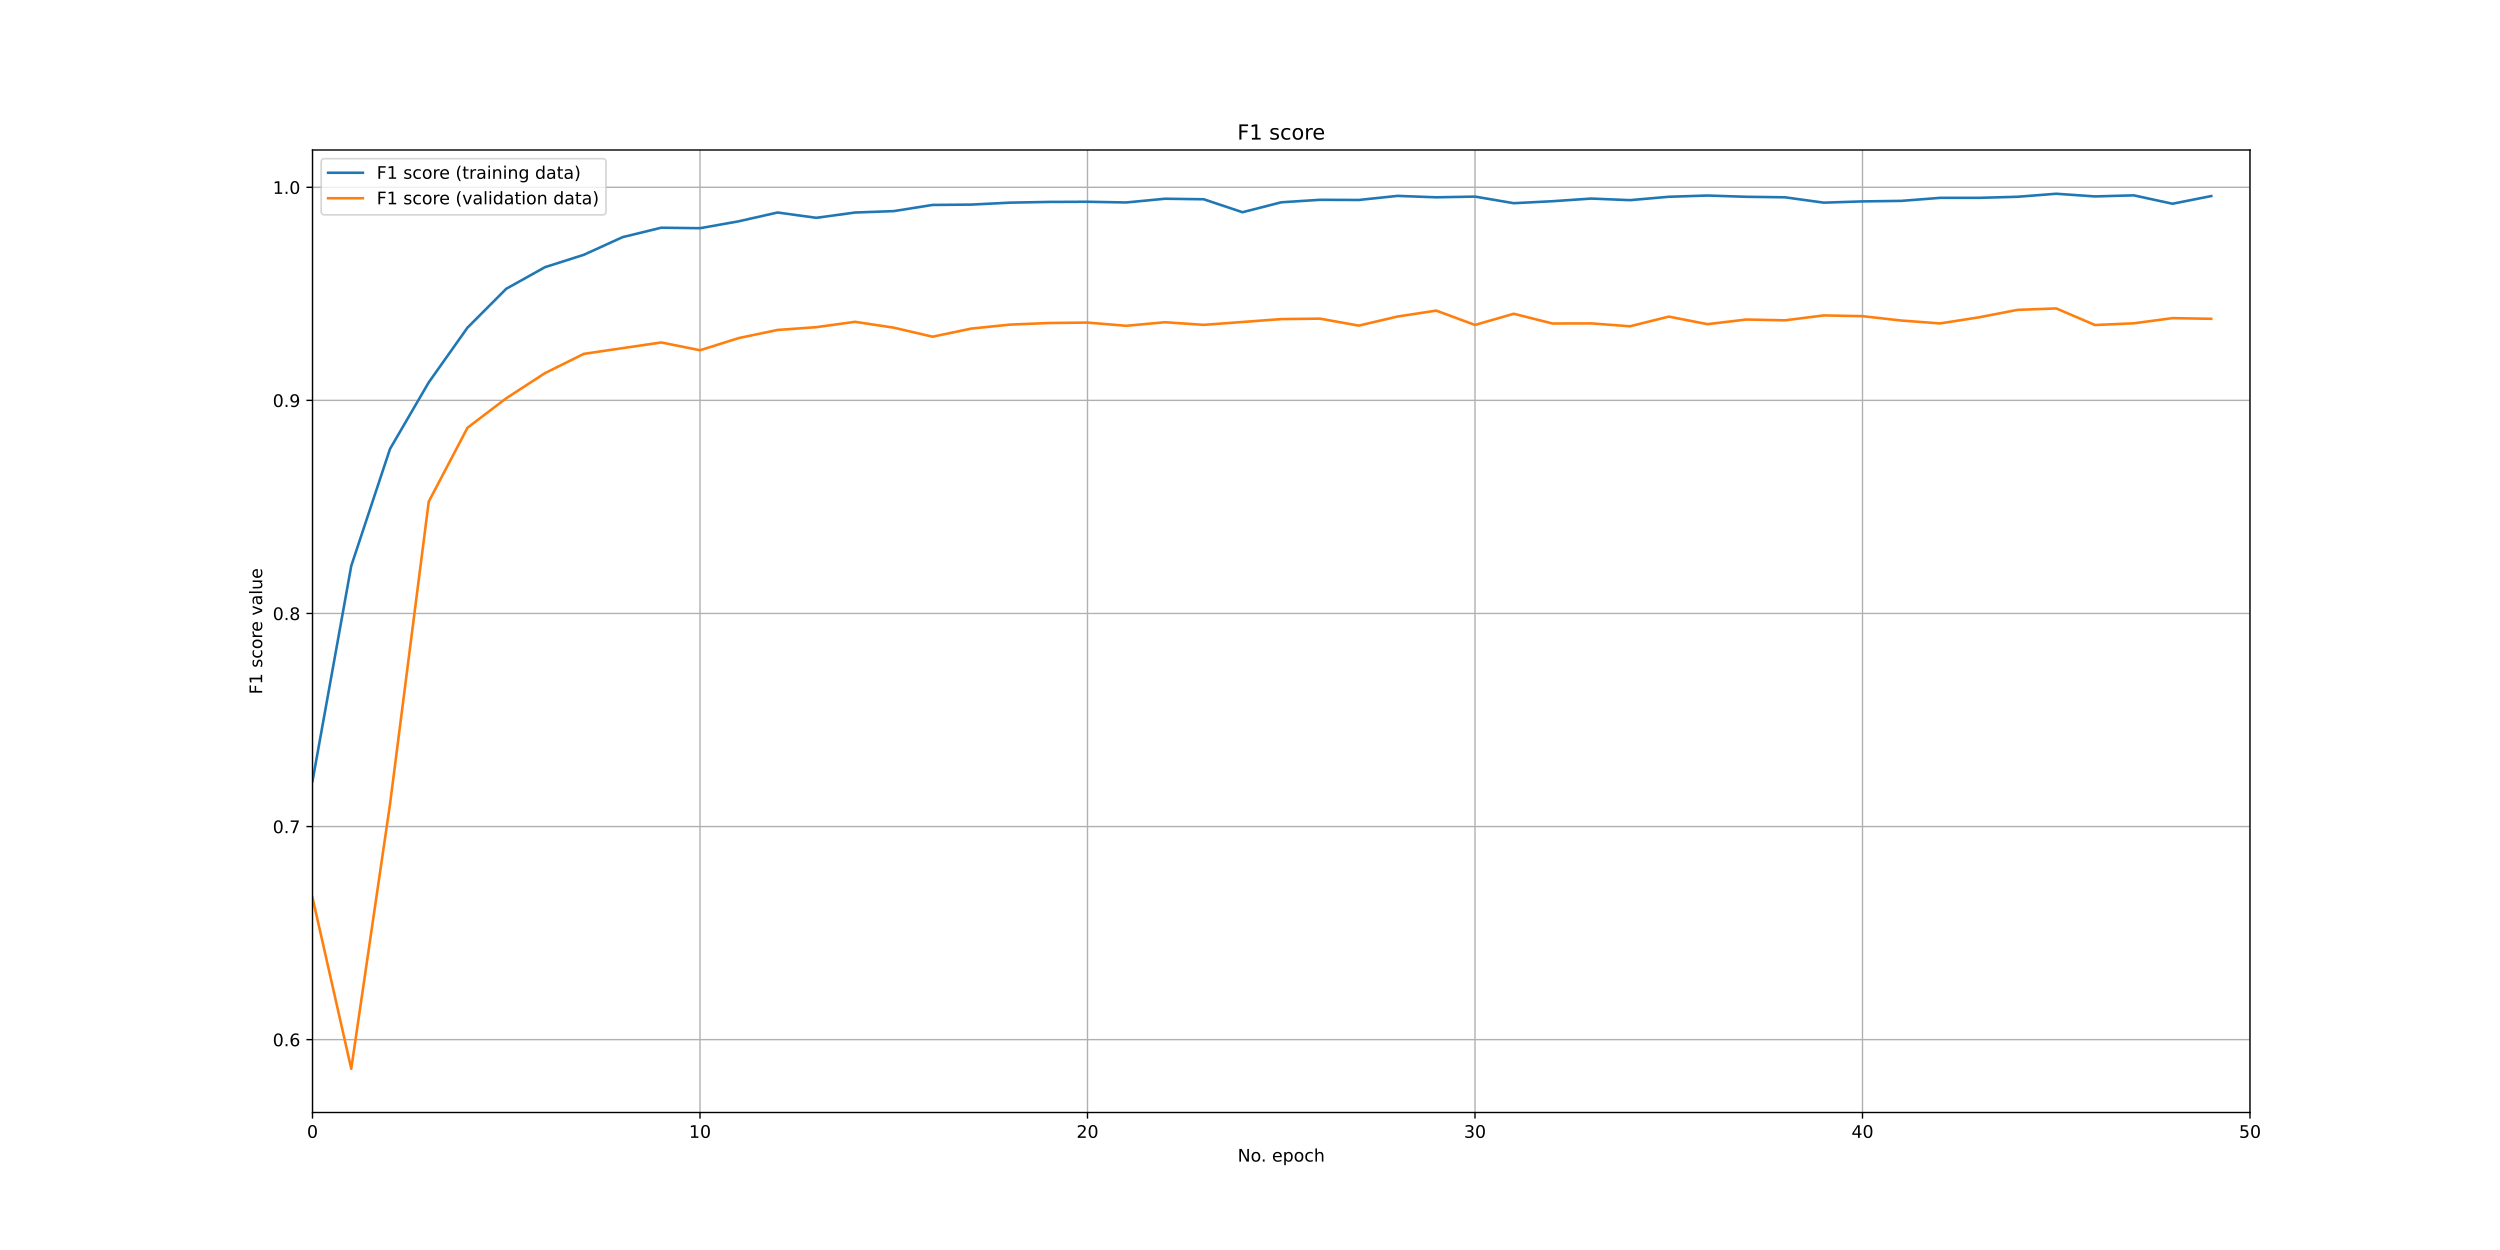
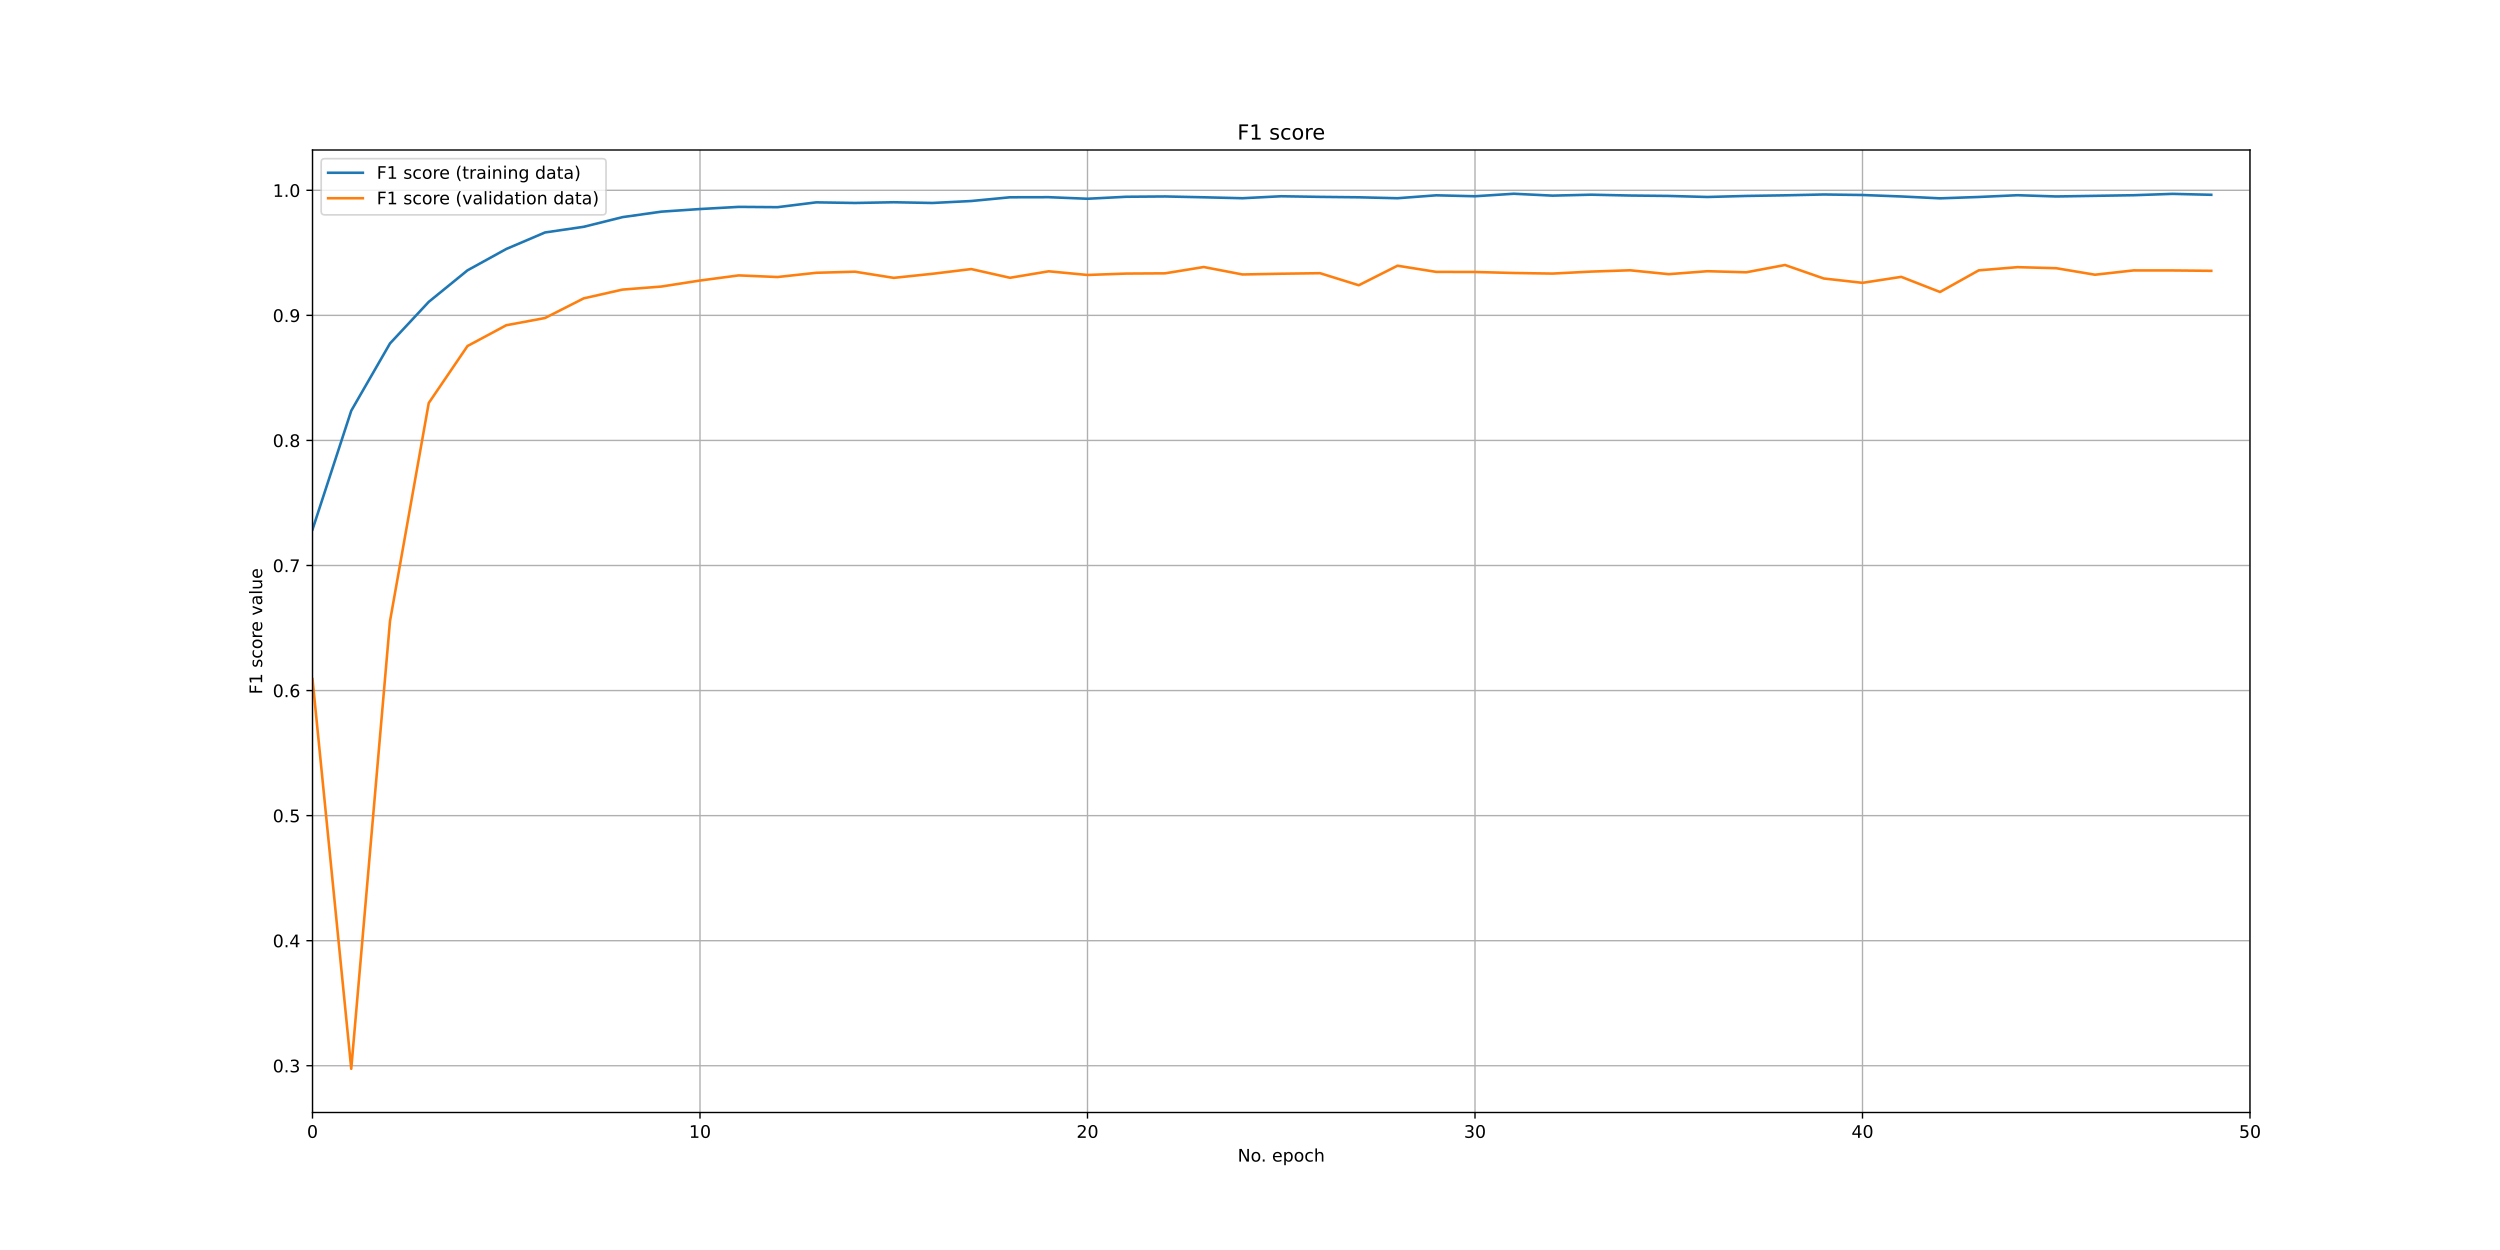
<svg xmlns="http://www.w3.org/2000/svg" xmlns:xlink="http://www.w3.org/1999/xlink" width="1440pt" height="720pt" viewBox="0 0 1440 720" version="1.1">
  <defs>
    <style type="text/css">*{stroke-linejoin: round; stroke-linecap: butt}</style>
  </defs>
  <g id="figure_1">
    <g id="patch_1">
      <path d="M 0 720  L 1440 720  L 1440 0  L 0 0  z " style="fill: #ffffff" />
    </g>
    <g id="axes_1">
      <g id="patch_2">
        <path d="M 180 640.8  L 1296 640.8  L 1296 86.4  L 180 86.4  z " style="fill: #ffffff" />
      </g>
      <g id="matplotlib.axis_1">
        <g id="xtick_1">
          <g id="line2d_1">
-             <path d="M 180 640.8  L 180 86.4  " clip-path="url(#pffb66a4fa5)" style="fill: none; stroke: #b0b0b0; stroke-width: 0.8; stroke-linecap: square" />
+             <path d="M 180 640.8  L 180 86.4  " clip-path="url(#pdc9d43c276)" style="fill: none; stroke: #b0b0b0; stroke-width: 0.8; stroke-linecap: square" />
          </g>
          <g id="line2d_2">
            <defs>
-               <path id="m833d4f7e4e" d="M 0 0  L 0 3.5  " style="stroke: #000000; stroke-width: 0.8" />
+               <path id="m862a6c7ce9" d="M 0 0  L 0 3.5  " style="stroke: #000000; stroke-width: 0.8" />
            </defs>
            <g>
-               <use xlink:href="#m833d4f7e4e" x="180" y="640.8" style="stroke: #000000; stroke-width: 0.8" />
+               <use xlink:href="#m862a6c7ce9" x="180" y="640.8" style="stroke: #000000; stroke-width: 0.8" />
            </g>
          </g>
          <g id="text_1">
            <g transform="translate(176.8187 655.3984)scale(0.1 -0.1)">
              <defs>
                <path id="DejaVuSans-30" d="M 2034 4250  Q 1547 4250 1301 3770  Q 1056 3291 1056 2328  Q 1056 1369 1301 889  Q 1547 409 2034 409  Q 2525 409 2770 889  Q 3016 1369 3016 2328  Q 3016 3291 2770 3770  Q 2525 4250 2034 4250  z M 2034 4750  Q 2819 4750 3233 4129  Q 3647 3509 3647 2328  Q 3647 1150 3233 529  Q 2819 -91 2034 -91  Q 1250 -91 836 529  Q 422 1150 422 2328  Q 422 3509 836 4129  Q 1250 4750 2034 4750  z " transform="scale(0.015625)" />
              </defs>
              <use xlink:href="#DejaVuSans-30" />
            </g>
          </g>
        </g>
        <g id="xtick_2">
          <g id="line2d_3">
-             <path d="M 403.2 640.8  L 403.2 86.4  " clip-path="url(#pffb66a4fa5)" style="fill: none; stroke: #b0b0b0; stroke-width: 0.8; stroke-linecap: square" />
+             <path d="M 403.2 640.8  L 403.2 86.4  " clip-path="url(#pdc9d43c276)" style="fill: none; stroke: #b0b0b0; stroke-width: 0.8; stroke-linecap: square" />
          </g>
          <g id="line2d_4">
            <g>
-               <use xlink:href="#m833d4f7e4e" x="403.2" y="640.8" style="stroke: #000000; stroke-width: 0.8" />
+               <use xlink:href="#m862a6c7ce9" x="403.2" y="640.8" style="stroke: #000000; stroke-width: 0.8" />
            </g>
          </g>
          <g id="text_2">
            <g transform="translate(396.8375 655.3984)scale(0.1 -0.1)">
              <defs>
                <path id="DejaVuSans-31" d="M 794 531  L 1825 531  L 1825 4091  L 703 3866  L 703 4441  L 1819 4666  L 2450 4666  L 2450 531  L 3481 531  L 3481 0  L 794 0  L 794 531  z " transform="scale(0.015625)" />
              </defs>
              <use xlink:href="#DejaVuSans-31" />
              <use xlink:href="#DejaVuSans-30" x="63.623" />
            </g>
          </g>
        </g>
        <g id="xtick_3">
          <g id="line2d_5">
-             <path d="M 626.4 640.8  L 626.4 86.4  " clip-path="url(#pffb66a4fa5)" style="fill: none; stroke: #b0b0b0; stroke-width: 0.8; stroke-linecap: square" />
+             <path d="M 626.4 640.8  L 626.4 86.4  " clip-path="url(#pdc9d43c276)" style="fill: none; stroke: #b0b0b0; stroke-width: 0.8; stroke-linecap: square" />
          </g>
          <g id="line2d_6">
            <g>
-               <use xlink:href="#m833d4f7e4e" x="626.4" y="640.8" style="stroke: #000000; stroke-width: 0.8" />
+               <use xlink:href="#m862a6c7ce9" x="626.4" y="640.8" style="stroke: #000000; stroke-width: 0.8" />
            </g>
          </g>
          <g id="text_3">
            <g transform="translate(620.0375 655.3984)scale(0.1 -0.1)">
              <defs>
                <path id="DejaVuSans-32" d="M 1228 531  L 3431 531  L 3431 0  L 469 0  L 469 531  Q 828 903 1448 1529  Q 2069 2156 2228 2338  Q 2531 2678 2651 2914  Q 2772 3150 2772 3378  Q 2772 3750 2511 3984  Q 2250 4219 1831 4219  Q 1534 4219 1204 4116  Q 875 4013 500 3803  L 500 4441  Q 881 4594 1212 4672  Q 1544 4750 1819 4750  Q 2544 4750 2975 4387  Q 3406 4025 3406 3419  Q 3406 3131 3298 2873  Q 3191 2616 2906 2266  Q 2828 2175 2409 1742  Q 1991 1309 1228 531  z " transform="scale(0.015625)" />
              </defs>
              <use xlink:href="#DejaVuSans-32" />
              <use xlink:href="#DejaVuSans-30" x="63.623" />
            </g>
          </g>
        </g>
        <g id="xtick_4">
          <g id="line2d_7">
-             <path d="M 849.6 640.8  L 849.6 86.4  " clip-path="url(#pffb66a4fa5)" style="fill: none; stroke: #b0b0b0; stroke-width: 0.8; stroke-linecap: square" />
+             <path d="M 849.6 640.8  L 849.6 86.4  " clip-path="url(#pdc9d43c276)" style="fill: none; stroke: #b0b0b0; stroke-width: 0.8; stroke-linecap: square" />
          </g>
          <g id="line2d_8">
            <g>
-               <use xlink:href="#m833d4f7e4e" x="849.6" y="640.8" style="stroke: #000000; stroke-width: 0.8" />
+               <use xlink:href="#m862a6c7ce9" x="849.6" y="640.8" style="stroke: #000000; stroke-width: 0.8" />
            </g>
          </g>
          <g id="text_4">
            <g transform="translate(843.2375 655.3984)scale(0.1 -0.1)">
              <defs>
                <path id="DejaVuSans-33" d="M 2597 2516  Q 3050 2419 3304 2112  Q 3559 1806 3559 1356  Q 3559 666 3084 287  Q 2609 -91 1734 -91  Q 1441 -91 1130 -33  Q 819 25 488 141  L 488 750  Q 750 597 1062 519  Q 1375 441 1716 441  Q 2309 441 2620 675  Q 2931 909 2931 1356  Q 2931 1769 2642 2001  Q 2353 2234 1838 2234  L 1294 2234  L 1294 2753  L 1863 2753  Q 2328 2753 2575 2939  Q 2822 3125 2822 3475  Q 2822 3834 2567 4026  Q 2313 4219 1838 4219  Q 1578 4219 1281 4162  Q 984 4106 628 3988  L 628 4550  Q 988 4650 1302 4700  Q 1616 4750 1894 4750  Q 2613 4750 3031 4423  Q 3450 4097 3450 3541  Q 3450 3153 3228 2886  Q 3006 2619 2597 2516  z " transform="scale(0.015625)" />
              </defs>
              <use xlink:href="#DejaVuSans-33" />
              <use xlink:href="#DejaVuSans-30" x="63.623" />
            </g>
          </g>
        </g>
        <g id="xtick_5">
          <g id="line2d_9">
-             <path d="M 1072.8 640.8  L 1072.8 86.4  " clip-path="url(#pffb66a4fa5)" style="fill: none; stroke: #b0b0b0; stroke-width: 0.8; stroke-linecap: square" />
+             <path d="M 1072.8 640.8  L 1072.8 86.4  " clip-path="url(#pdc9d43c276)" style="fill: none; stroke: #b0b0b0; stroke-width: 0.8; stroke-linecap: square" />
          </g>
          <g id="line2d_10">
            <g>
-               <use xlink:href="#m833d4f7e4e" x="1072.8" y="640.8" style="stroke: #000000; stroke-width: 0.8" />
+               <use xlink:href="#m862a6c7ce9" x="1072.8" y="640.8" style="stroke: #000000; stroke-width: 0.8" />
            </g>
          </g>
          <g id="text_5">
            <g transform="translate(1066.438 655.3984)scale(0.1 -0.1)">
              <defs>
                <path id="DejaVuSans-34" d="M 2419 4116  L 825 1625  L 2419 1625  L 2419 4116  z M 2253 4666  L 3047 4666  L 3047 1625  L 3713 1625  L 3713 1100  L 3047 1100  L 3047 0  L 2419 0  L 2419 1100  L 313 1100  L 313 1709  L 2253 4666  z " transform="scale(0.015625)" />
              </defs>
              <use xlink:href="#DejaVuSans-34" />
              <use xlink:href="#DejaVuSans-30" x="63.623" />
            </g>
          </g>
        </g>
        <g id="xtick_6">
          <g id="line2d_11">
-             <path d="M 1296 640.8  L 1296 86.4  " clip-path="url(#pffb66a4fa5)" style="fill: none; stroke: #b0b0b0; stroke-width: 0.8; stroke-linecap: square" />
+             <path d="M 1296 640.8  L 1296 86.4  " clip-path="url(#pdc9d43c276)" style="fill: none; stroke: #b0b0b0; stroke-width: 0.8; stroke-linecap: square" />
          </g>
          <g id="line2d_12">
            <g>
-               <use xlink:href="#m833d4f7e4e" x="1296" y="640.8" style="stroke: #000000; stroke-width: 0.8" />
+               <use xlink:href="#m862a6c7ce9" x="1296" y="640.8" style="stroke: #000000; stroke-width: 0.8" />
            </g>
          </g>
          <g id="text_6">
            <g transform="translate(1289.638 655.3984)scale(0.1 -0.1)">
              <defs>
                <path id="DejaVuSans-35" d="M 691 4666  L 3169 4666  L 3169 4134  L 1269 4134  L 1269 2991  Q 1406 3038 1543 3061  Q 1681 3084 1819 3084  Q 2600 3084 3056 2656  Q 3513 2228 3513 1497  Q 3513 744 3044 326  Q 2575 -91 1722 -91  Q 1428 -91 1123 -41  Q 819 9 494 109  L 494 744  Q 775 591 1075 516  Q 1375 441 1709 441  Q 2250 441 2565 725  Q 2881 1009 2881 1497  Q 2881 1984 2565 2268  Q 2250 2553 1709 2553  Q 1456 2553 1204 2497  Q 953 2441 691 2322  L 691 4666  z " transform="scale(0.015625)" />
              </defs>
              <use xlink:href="#DejaVuSans-35" />
              <use xlink:href="#DejaVuSans-30" x="63.623" />
            </g>
          </g>
        </g>
        <g id="text_7">
          <g transform="translate(712.8813 669.0766)scale(0.1 -0.1)">
            <defs>
              <path id="DejaVuSans-4e" d="M 628 4666  L 1478 4666  L 3547 763  L 3547 4666  L 4159 4666  L 4159 0  L 3309 0  L 1241 3903  L 1241 0  L 628 0  L 628 4666  z " transform="scale(0.015625)" />
              <path id="DejaVuSans-6f" d="M 1959 3097  Q 1497 3097 1228 2736  Q 959 2375 959 1747  Q 959 1119 1226 758  Q 1494 397 1959 397  Q 2419 397 2687 759  Q 2956 1122 2956 1747  Q 2956 2369 2687 2733  Q 2419 3097 1959 3097  z M 1959 3584  Q 2709 3584 3137 3096  Q 3566 2609 3566 1747  Q 3566 888 3137 398  Q 2709 -91 1959 -91  Q 1206 -91 779 398  Q 353 888 353 1747  Q 353 2609 779 3096  Q 1206 3584 1959 3584  z " transform="scale(0.015625)" />
              <path id="DejaVuSans-2e" d="M 684 794  L 1344 794  L 1344 0  L 684 0  L 684 794  z " transform="scale(0.015625)" />
              <path id="DejaVuSans-20" transform="scale(0.015625)" />
              <path id="DejaVuSans-65" d="M 3597 1894  L 3597 1613  L 953 1613  Q 991 1019 1311 708  Q 1631 397 2203 397  Q 2534 397 2845 478  Q 3156 559 3463 722  L 3463 178  Q 3153 47 2828 -22  Q 2503 -91 2169 -91  Q 1331 -91 842 396  Q 353 884 353 1716  Q 353 2575 817 3079  Q 1281 3584 2069 3584  Q 2775 3584 3186 3129  Q 3597 2675 3597 1894  z M 3022 2063  Q 3016 2534 2758 2815  Q 2500 3097 2075 3097  Q 1594 3097 1305 2825  Q 1016 2553 972 2059  L 3022 2063  z " transform="scale(0.015625)" />
              <path id="DejaVuSans-70" d="M 1159 525  L 1159 -1331  L 581 -1331  L 581 3500  L 1159 3500  L 1159 2969  Q 1341 3281 1617 3432  Q 1894 3584 2278 3584  Q 2916 3584 3314 3078  Q 3713 2572 3713 1747  Q 3713 922 3314 415  Q 2916 -91 2278 -91  Q 1894 -91 1617 61  Q 1341 213 1159 525  z M 3116 1747  Q 3116 2381 2855 2742  Q 2594 3103 2138 3103  Q 1681 3103 1420 2742  Q 1159 2381 1159 1747  Q 1159 1113 1420 752  Q 1681 391 2138 391  Q 2594 391 2855 752  Q 3116 1113 3116 1747  z " transform="scale(0.015625)" />
              <path id="DejaVuSans-63" d="M 3122 3366  L 3122 2828  Q 2878 2963 2633 3030  Q 2388 3097 2138 3097  Q 1578 3097 1268 2742  Q 959 2388 959 1747  Q 959 1106 1268 751  Q 1578 397 2138 397  Q 2388 397 2633 464  Q 2878 531 3122 666  L 3122 134  Q 2881 22 2623 -34  Q 2366 -91 2075 -91  Q 1284 -91 818 406  Q 353 903 353 1747  Q 353 2603 823 3093  Q 1294 3584 2113 3584  Q 2378 3584 2631 3529  Q 2884 3475 3122 3366  z " transform="scale(0.015625)" />
              <path id="DejaVuSans-68" d="M 3513 2113  L 3513 0  L 2938 0  L 2938 2094  Q 2938 2591 2744 2837  Q 2550 3084 2163 3084  Q 1697 3084 1428 2787  Q 1159 2491 1159 1978  L 1159 0  L 581 0  L 581 4863  L 1159 4863  L 1159 2956  Q 1366 3272 1645 3428  Q 1925 3584 2291 3584  Q 2894 3584 3203 3211  Q 3513 2838 3513 2113  z " transform="scale(0.015625)" />
            </defs>
            <use xlink:href="#DejaVuSans-4e" />
            <use xlink:href="#DejaVuSans-6f" x="74.805" />
            <use xlink:href="#DejaVuSans-2e" x="134.236" />
            <use xlink:href="#DejaVuSans-20" x="166.023" />
            <use xlink:href="#DejaVuSans-65" x="197.811" />
            <use xlink:href="#DejaVuSans-70" x="259.334" />
            <use xlink:href="#DejaVuSans-6f" x="322.811" />
            <use xlink:href="#DejaVuSans-63" x="383.992" />
            <use xlink:href="#DejaVuSans-68" x="438.973" />
          </g>
        </g>
      </g>
      <g id="matplotlib.axis_2">
        <g id="ytick_1">
          <g id="line2d_13">
-             <path d="M 180 598.827  L 1296 598.827  " clip-path="url(#pffb66a4fa5)" style="fill: none; stroke: #b0b0b0; stroke-width: 0.8; stroke-linecap: square" />
+             <path d="M 180 613.862  L 1296 613.862  " clip-path="url(#pdc9d43c276)" style="fill: none; stroke: #b0b0b0; stroke-width: 0.8; stroke-linecap: square" />
          </g>
          <g id="line2d_14">
            <defs>
-               <path id="mfeaeeb8e93" d="M 0 0  L -3.5 0  " style="stroke: #000000; stroke-width: 0.8" />
+               <path id="m8eb8cd0ff4" d="M 0 0  L -3.5 0  " style="stroke: #000000; stroke-width: 0.8" />
            </defs>
            <g>
-               <use xlink:href="#mfeaeeb8e93" x="180" y="598.827" style="stroke: #000000; stroke-width: 0.8" />
+               <use xlink:href="#m8eb8cd0ff4" x="180" y="613.862" style="stroke: #000000; stroke-width: 0.8" />
            </g>
          </g>
          <g id="text_8">
-             <g transform="translate(157.0969 602.6266)scale(0.1 -0.1)">
-               <defs>
-                 <path id="DejaVuSans-36" d="M 2113 2584  Q 1688 2584 1439 2293  Q 1191 2003 1191 1497  Q 1191 994 1439 701  Q 1688 409 2113 409  Q 2538 409 2786 701  Q 3034 994 3034 1497  Q 3034 2003 2786 2293  Q 2538 2584 2113 2584  z M 3366 4563  L 3366 3988  Q 3128 4100 2886 4159  Q 2644 4219 2406 4219  Q 1781 4219 1451 3797  Q 1122 3375 1075 2522  Q 1259 2794 1537 2939  Q 1816 3084 2150 3084  Q 2853 3084 3261 2657  Q 3669 2231 3669 1497  Q 3669 778 3244 343  Q 2819 -91 2113 -91  Q 1303 -91 875 529  Q 447 1150 447 2328  Q 447 3434 972 4092  Q 1497 4750 2381 4750  Q 2619 4750 2861 4703  Q 3103 4656 3366 4563  z " transform="scale(0.015625)" />
-               </defs>
-               <use xlink:href="#DejaVuSans-30" />
-               <use xlink:href="#DejaVuSans-2e" x="63.623" />
-               <use xlink:href="#DejaVuSans-36" x="95.41" />
+             <g transform="translate(157.0969 617.6617)scale(0.1 -0.1)">
+               <use xlink:href="#DejaVuSans-30" />
+               <use xlink:href="#DejaVuSans-2e" x="63.623" />
+               <use xlink:href="#DejaVuSans-33" x="95.41" />
            </g>
          </g>
        </g>
        <g id="ytick_2">
          <g id="line2d_15">
-             <path d="M 180 476.092  L 1296 476.092  " clip-path="url(#pffb66a4fa5)" style="fill: none; stroke: #b0b0b0; stroke-width: 0.8; stroke-linecap: square" />
+             <path d="M 180 541.827  L 1296 541.827  " clip-path="url(#pdc9d43c276)" style="fill: none; stroke: #b0b0b0; stroke-width: 0.8; stroke-linecap: square" />
          </g>
          <g id="line2d_16">
            <g>
-               <use xlink:href="#mfeaeeb8e93" x="180" y="476.092" style="stroke: #000000; stroke-width: 0.8" />
+               <use xlink:href="#m8eb8cd0ff4" x="180" y="541.827" style="stroke: #000000; stroke-width: 0.8" />
            </g>
          </g>
          <g id="text_9">
-             <g transform="translate(157.0969 479.8913)scale(0.1 -0.1)">
-               <defs>
-                 <path id="DejaVuSans-37" d="M 525 4666  L 3525 4666  L 3525 4397  L 1831 0  L 1172 0  L 2766 4134  L 525 4134  L 525 4666  z " transform="scale(0.015625)" />
-               </defs>
-               <use xlink:href="#DejaVuSans-30" />
-               <use xlink:href="#DejaVuSans-2e" x="63.623" />
-               <use xlink:href="#DejaVuSans-37" x="95.41" />
+             <g transform="translate(157.0969 545.6263)scale(0.1 -0.1)">
+               <use xlink:href="#DejaVuSans-30" />
+               <use xlink:href="#DejaVuSans-2e" x="63.623" />
+               <use xlink:href="#DejaVuSans-34" x="95.41" />
            </g>
          </g>
        </g>
        <g id="ytick_3">
          <g id="line2d_17">
-             <path d="M 180 353.357  L 1296 353.357  " clip-path="url(#pffb66a4fa5)" style="fill: none; stroke: #b0b0b0; stroke-width: 0.8; stroke-linecap: square" />
+             <path d="M 180 469.792  L 1296 469.792  " clip-path="url(#pdc9d43c276)" style="fill: none; stroke: #b0b0b0; stroke-width: 0.8; stroke-linecap: square" />
          </g>
          <g id="line2d_18">
            <g>
-               <use xlink:href="#mfeaeeb8e93" x="180" y="353.357" style="stroke: #000000; stroke-width: 0.8" />
+               <use xlink:href="#m8eb8cd0ff4" x="180" y="469.792" style="stroke: #000000; stroke-width: 0.8" />
            </g>
          </g>
          <g id="text_10">
-             <g transform="translate(157.0969 357.1561)scale(0.1 -0.1)">
-               <defs>
-                 <path id="DejaVuSans-38" d="M 2034 2216  Q 1584 2216 1326 1975  Q 1069 1734 1069 1313  Q 1069 891 1326 650  Q 1584 409 2034 409  Q 2484 409 2743 651  Q 3003 894 3003 1313  Q 3003 1734 2745 1975  Q 2488 2216 2034 2216  z M 1403 2484  Q 997 2584 770 2862  Q 544 3141 544 3541  Q 544 4100 942 4425  Q 1341 4750 2034 4750  Q 2731 4750 3128 4425  Q 3525 4100 3525 3541  Q 3525 3141 3298 2862  Q 3072 2584 2669 2484  Q 3125 2378 3379 2068  Q 3634 1759 3634 1313  Q 3634 634 3220 271  Q 2806 -91 2034 -91  Q 1263 -91 848 271  Q 434 634 434 1313  Q 434 1759 690 2068  Q 947 2378 1403 2484  z M 1172 3481  Q 1172 3119 1398 2916  Q 1625 2713 2034 2713  Q 2441 2713 2670 2916  Q 2900 3119 2900 3481  Q 2900 3844 2670 4047  Q 2441 4250 2034 4250  Q 1625 4250 1398 4047  Q 1172 3844 1172 3481  z " transform="scale(0.015625)" />
-               </defs>
-               <use xlink:href="#DejaVuSans-30" />
-               <use xlink:href="#DejaVuSans-2e" x="63.623" />
-               <use xlink:href="#DejaVuSans-38" x="95.41" />
+             <g transform="translate(157.0969 473.5909)scale(0.1 -0.1)">
+               <use xlink:href="#DejaVuSans-30" />
+               <use xlink:href="#DejaVuSans-2e" x="63.623" />
+               <use xlink:href="#DejaVuSans-35" x="95.41" />
            </g>
          </g>
        </g>
        <g id="ytick_4">
          <g id="line2d_19">
-             <path d="M 180 230.622  L 1296 230.622  " clip-path="url(#pffb66a4fa5)" style="fill: none; stroke: #b0b0b0; stroke-width: 0.8; stroke-linecap: square" />
+             <path d="M 180 397.756  L 1296 397.756  " clip-path="url(#pdc9d43c276)" style="fill: none; stroke: #b0b0b0; stroke-width: 0.8; stroke-linecap: square" />
          </g>
          <g id="line2d_20">
            <g>
-               <use xlink:href="#mfeaeeb8e93" x="180" y="230.622" style="stroke: #000000; stroke-width: 0.8" />
+               <use xlink:href="#m8eb8cd0ff4" x="180" y="397.756" style="stroke: #000000; stroke-width: 0.8" />
            </g>
          </g>
          <g id="text_11">
-             <g transform="translate(157.0969 234.4208)scale(0.1 -0.1)">
-               <defs>
-                 <path id="DejaVuSans-39" d="M 703 97  L 703 672  Q 941 559 1184 500  Q 1428 441 1663 441  Q 2288 441 2617 861  Q 2947 1281 2994 2138  Q 2813 1869 2534 1725  Q 2256 1581 1919 1581  Q 1219 1581 811 2004  Q 403 2428 403 3163  Q 403 3881 828 4315  Q 1253 4750 1959 4750  Q 2769 4750 3195 4129  Q 3622 3509 3622 2328  Q 3622 1225 3098 567  Q 2575 -91 1691 -91  Q 1453 -91 1209 -44  Q 966 3 703 97  z M 1959 2075  Q 2384 2075 2632 2365  Q 2881 2656 2881 3163  Q 2881 3666 2632 3958  Q 2384 4250 1959 4250  Q 1534 4250 1286 3958  Q 1038 3666 1038 3163  Q 1038 2656 1286 2365  Q 1534 2075 1959 2075  z " transform="scale(0.015625)" />
-               </defs>
-               <use xlink:href="#DejaVuSans-30" />
-               <use xlink:href="#DejaVuSans-2e" x="63.623" />
-               <use xlink:href="#DejaVuSans-39" x="95.41" />
+             <g transform="translate(157.0969 401.5556)scale(0.1 -0.1)">
+               <defs>
+                 <path id="DejaVuSans-36" d="M 2113 2584  Q 1688 2584 1439 2293  Q 1191 2003 1191 1497  Q 1191 994 1439 701  Q 1688 409 2113 409  Q 2538 409 2786 701  Q 3034 994 3034 1497  Q 3034 2003 2786 2293  Q 2538 2584 2113 2584  z M 3366 4563  L 3366 3988  Q 3128 4100 2886 4159  Q 2644 4219 2406 4219  Q 1781 4219 1451 3797  Q 1122 3375 1075 2522  Q 1259 2794 1537 2939  Q 1816 3084 2150 3084  Q 2853 3084 3261 2657  Q 3669 2231 3669 1497  Q 3669 778 3244 343  Q 2819 -91 2113 -91  Q 1303 -91 875 529  Q 447 1150 447 2328  Q 447 3434 972 4092  Q 1497 4750 2381 4750  Q 2619 4750 2861 4703  Q 3103 4656 3366 4563  z " transform="scale(0.015625)" />
+               </defs>
+               <use xlink:href="#DejaVuSans-30" />
+               <use xlink:href="#DejaVuSans-2e" x="63.623" />
+               <use xlink:href="#DejaVuSans-36" x="95.41" />
            </g>
          </g>
        </g>
        <g id="ytick_5">
          <g id="line2d_21">
-             <path d="M 180 107.886  L 1296 107.886  " clip-path="url(#pffb66a4fa5)" style="fill: none; stroke: #b0b0b0; stroke-width: 0.8; stroke-linecap: square" />
+             <path d="M 180 325.721  L 1296 325.721  " clip-path="url(#pdc9d43c276)" style="fill: none; stroke: #b0b0b0; stroke-width: 0.8; stroke-linecap: square" />
          </g>
          <g id="line2d_22">
            <g>
-               <use xlink:href="#mfeaeeb8e93" x="180" y="107.886" style="stroke: #000000; stroke-width: 0.8" />
+               <use xlink:href="#m8eb8cd0ff4" x="180" y="325.721" style="stroke: #000000; stroke-width: 0.8" />
            </g>
          </g>
          <g id="text_12">
-             <g transform="translate(157.0969 111.6856)scale(0.1 -0.1)">
+             <g transform="translate(157.0969 329.5202)scale(0.1 -0.1)">
+               <defs>
+                 <path id="DejaVuSans-37" d="M 525 4666  L 3525 4666  L 3525 4397  L 1831 0  L 1172 0  L 2766 4134  L 525 4134  L 525 4666  z " transform="scale(0.015625)" />
+               </defs>
+               <use xlink:href="#DejaVuSans-30" />
+               <use xlink:href="#DejaVuSans-2e" x="63.623" />
+               <use xlink:href="#DejaVuSans-37" x="95.41" />
+             </g>
+           </g>
+         </g>
+         <g id="ytick_6">
+           <g id="line2d_23">
+             <path d="M 180 253.686  L 1296 253.686  " clip-path="url(#pdc9d43c276)" style="fill: none; stroke: #b0b0b0; stroke-width: 0.8; stroke-linecap: square" />
+           </g>
+           <g id="line2d_24">
+             <g>
+               <use xlink:href="#m8eb8cd0ff4" x="180" y="253.686" style="stroke: #000000; stroke-width: 0.8" />
+             </g>
+           </g>
+           <g id="text_13">
+             <g transform="translate(157.0969 257.4849)scale(0.1 -0.1)">
+               <defs>
+                 <path id="DejaVuSans-38" d="M 2034 2216  Q 1584 2216 1326 1975  Q 1069 1734 1069 1313  Q 1069 891 1326 650  Q 1584 409 2034 409  Q 2484 409 2743 651  Q 3003 894 3003 1313  Q 3003 1734 2745 1975  Q 2488 2216 2034 2216  z M 1403 2484  Q 997 2584 770 2862  Q 544 3141 544 3541  Q 544 4100 942 4425  Q 1341 4750 2034 4750  Q 2731 4750 3128 4425  Q 3525 4100 3525 3541  Q 3525 3141 3298 2862  Q 3072 2584 2669 2484  Q 3125 2378 3379 2068  Q 3634 1759 3634 1313  Q 3634 634 3220 271  Q 2806 -91 2034 -91  Q 1263 -91 848 271  Q 434 634 434 1313  Q 434 1759 690 2068  Q 947 2378 1403 2484  z M 1172 3481  Q 1172 3119 1398 2916  Q 1625 2713 2034 2713  Q 2441 2713 2670 2916  Q 2900 3119 2900 3481  Q 2900 3844 2670 4047  Q 2441 4250 2034 4250  Q 1625 4250 1398 4047  Q 1172 3844 1172 3481  z " transform="scale(0.015625)" />
+               </defs>
+               <use xlink:href="#DejaVuSans-30" />
+               <use xlink:href="#DejaVuSans-2e" x="63.623" />
+               <use xlink:href="#DejaVuSans-38" x="95.41" />
+             </g>
+           </g>
+         </g>
+         <g id="ytick_7">
+           <g id="line2d_25">
+             <path d="M 180 181.65  L 1296 181.65  " clip-path="url(#pdc9d43c276)" style="fill: none; stroke: #b0b0b0; stroke-width: 0.8; stroke-linecap: square" />
+           </g>
+           <g id="line2d_26">
+             <g>
+               <use xlink:href="#m8eb8cd0ff4" x="180" y="181.65" style="stroke: #000000; stroke-width: 0.8" />
+             </g>
+           </g>
+           <g id="text_14">
+             <g transform="translate(157.0969 185.4495)scale(0.1 -0.1)">
+               <defs>
+                 <path id="DejaVuSans-39" d="M 703 97  L 703 672  Q 941 559 1184 500  Q 1428 441 1663 441  Q 2288 441 2617 861  Q 2947 1281 2994 2138  Q 2813 1869 2534 1725  Q 2256 1581 1919 1581  Q 1219 1581 811 2004  Q 403 2428 403 3163  Q 403 3881 828 4315  Q 1253 4750 1959 4750  Q 2769 4750 3195 4129  Q 3622 3509 3622 2328  Q 3622 1225 3098 567  Q 2575 -91 1691 -91  Q 1453 -91 1209 -44  Q 966 3 703 97  z M 1959 2075  Q 2384 2075 2632 2365  Q 2881 2656 2881 3163  Q 2881 3666 2632 3958  Q 2384 4250 1959 4250  Q 1534 4250 1286 3958  Q 1038 3666 1038 3163  Q 1038 2656 1286 2365  Q 1534 2075 1959 2075  z " transform="scale(0.015625)" />
+               </defs>
+               <use xlink:href="#DejaVuSans-30" />
+               <use xlink:href="#DejaVuSans-2e" x="63.623" />
+               <use xlink:href="#DejaVuSans-39" x="95.41" />
+             </g>
+           </g>
+         </g>
+         <g id="ytick_8">
+           <g id="line2d_27">
+             <path d="M 180 109.615  L 1296 109.615  " clip-path="url(#pdc9d43c276)" style="fill: none; stroke: #b0b0b0; stroke-width: 0.8; stroke-linecap: square" />
+           </g>
+           <g id="line2d_28">
+             <g>
+               <use xlink:href="#m8eb8cd0ff4" x="180" y="109.615" style="stroke: #000000; stroke-width: 0.8" />
+             </g>
+           </g>
+           <g id="text_15">
+             <g transform="translate(157.0969 113.4141)scale(0.1 -0.1)">
              <use xlink:href="#DejaVuSans-31" />
              <use xlink:href="#DejaVuSans-2e" x="63.623" />
              <use xlink:href="#DejaVuSans-30" x="95.41" />
            </g>
          </g>
        </g>
-         <g id="text_13">
+         <g id="text_16">
          <g transform="translate(151.0172 399.9258)rotate(-90)scale(0.1 -0.1)">
            <defs>
              <path id="DejaVuSans-46" d="M 628 4666  L 3309 4666  L 3309 4134  L 1259 4134  L 1259 2759  L 3109 2759  L 3109 2228  L 1259 2228  L 1259 0  L 628 0  L 628 4666  z " transform="scale(0.015625)" />
              <path id="DejaVuSans-73" d="M 2834 3397  L 2834 2853  Q 2591 2978 2328 3040  Q 2066 3103 1784 3103  Q 1356 3103 1142 2972  Q 928 2841 928 2578  Q 928 2378 1081 2264  Q 1234 2150 1697 2047  L 1894 2003  Q 2506 1872 2764 1633  Q 3022 1394 3022 966  Q 3022 478 2636 193  Q 2250 -91 1575 -91  Q 1294 -91 989 -36  Q 684 19 347 128  L 347 722  Q 666 556 975 473  Q 1284 391 1588 391  Q 1994 391 2212 530  Q 2431 669 2431 922  Q 2431 1156 2273 1281  Q 2116 1406 1581 1522  L 1381 1569  Q 847 1681 609 1914  Q 372 2147 372 2553  Q 372 3047 722 3315  Q 1072 3584 1716 3584  Q 2034 3584 2315 3537  Q 2597 3491 2834 3397  z " transform="scale(0.015625)" />
              <path id="DejaVuSans-72" d="M 2631 2963  Q 2534 3019 2420 3045  Q 2306 3072 2169 3072  Q 1681 3072 1420 2755  Q 1159 2438 1159 1844  L 1159 0  L 581 0  L 581 3500  L 1159 3500  L 1159 2956  Q 1341 3275 1631 3429  Q 1922 3584 2338 3584  Q 2397 3584 2469 3576  Q 2541 3569 2628 3553  L 2631 2963  z " transform="scale(0.015625)" />
              <path id="DejaVuSans-76" d="M 191 3500  L 800 3500  L 1894 563  L 2988 3500  L 3597 3500  L 2284 0  L 1503 0  L 191 3500  z " transform="scale(0.015625)" />
              <path id="DejaVuSans-61" d="M 2194 1759  Q 1497 1759 1228 1600  Q 959 1441 959 1056  Q 959 750 1161 570  Q 1363 391 1709 391  Q 2188 391 2477 730  Q 2766 1069 2766 1631  L 2766 1759  L 2194 1759  z M 3341 1997  L 3341 0  L 2766 0  L 2766 531  Q 2569 213 2275 61  Q 1981 -91 1556 -91  Q 1019 -91 701 211  Q 384 513 384 1019  Q 384 1609 779 1909  Q 1175 2209 1959 2209  L 2766 2209  L 2766 2266  Q 2766 2663 2505 2880  Q 2244 3097 1772 3097  Q 1472 3097 1187 3025  Q 903 2953 641 2809  L 641 3341  Q 956 3463 1253 3523  Q 1550 3584 1831 3584  Q 2591 3584 2966 3190  Q 3341 2797 3341 1997  z " transform="scale(0.015625)" />
              <path id="DejaVuSans-6c" d="M 603 4863  L 1178 4863  L 1178 0  L 603 0  L 603 4863  z " transform="scale(0.015625)" />
              <path id="DejaVuSans-75" d="M 544 1381  L 544 3500  L 1119 3500  L 1119 1403  Q 1119 906 1312 657  Q 1506 409 1894 409  Q 2359 409 2629 706  Q 2900 1003 2900 1516  L 2900 3500  L 3475 3500  L 3475 0  L 2900 0  L 2900 538  Q 2691 219 2414 64  Q 2138 -91 1772 -91  Q 1169 -91 856 284  Q 544 659 544 1381  z M 1991 3584  L 1991 3584  z " transform="scale(0.015625)" />
            </defs>
            <use xlink:href="#DejaVuSans-46" />
            <use xlink:href="#DejaVuSans-31" x="57.52" />
            <use xlink:href="#DejaVuSans-20" x="121.143" />
            <use xlink:href="#DejaVuSans-73" x="152.93" />
            <use xlink:href="#DejaVuSans-63" x="205.029" />
            <use xlink:href="#DejaVuSans-6f" x="260.01" />
            <use xlink:href="#DejaVuSans-72" x="321.191" />
            <use xlink:href="#DejaVuSans-65" x="360.055" />
            <use xlink:href="#DejaVuSans-20" x="421.578" />
            <use xlink:href="#DejaVuSans-76" x="453.365" />
            <use xlink:href="#DejaVuSans-61" x="512.545" />
            <use xlink:href="#DejaVuSans-6c" x="573.824" />
            <use xlink:href="#DejaVuSans-75" x="601.607" />
            <use xlink:href="#DejaVuSans-65" x="664.986" />
          </g>
        </g>
      </g>
-       <g id="line2d_23">
-         <path d="M 180 449.928  L 202.32 325.963  L 224.64 258.585  L 246.96 220.24  L 269.28 188.711  L 291.6 166.332  L 313.92 153.883  L 336.24 146.772  L 358.56 136.604  L 380.88 131.163  L 403.2 131.442  L 425.52 127.462  L 447.84 122.405  L 470.16 125.455  L 492.48 122.415  L 514.8 121.601  L 537.12 118.047  L 559.44 117.845  L 581.76 116.725  L 604.08 116.313  L 626.4 116.212  L 648.72 116.62  L 671.04 114.471  L 693.36 114.779  L 715.68 122.237  L 738 116.523  L 760.32 115.09  L 782.64 115.188  L 804.96 112.83  L 827.28 113.652  L 849.6 113.241  L 871.92 117.043  L 894.24 115.903  L 916.56 114.375  L 938.88 115.293  L 961.2 113.342  L 983.52 112.627  L 1005.84 113.345  L 1028.16 113.649  L 1050.48 116.728  L 1072.8 116.008  L 1095.12 115.708  L 1117.44 113.966  L 1139.76 113.957  L 1162.08 113.345  L 1184.4 111.6  L 1206.72 113.14  L 1229.04 112.52  L 1251.36 117.35  L 1273.68 112.932  " clip-path="url(#pffb66a4fa5)" style="fill: none; stroke: #1f77b4; stroke-width: 1.5; stroke-linecap: square" />
-       </g>
-       <g id="line2d_24">
-         <path d="M 180 517.004  L 202.32 615.6  L 224.64 463.284  L 246.96 288.939  L 269.28 246.381  L 291.6 229.403  L 313.92 214.904  L 336.24 203.835  L 358.56 200.53  L 380.88 197.253  L 403.2 201.745  L 425.52 194.727  L 447.84 190.049  L 470.16 188.452  L 492.48 185.373  L 514.8 188.739  L 537.12 193.94  L 559.44 189.272  L 581.76 186.976  L 604.08 186.057  L 626.4 185.808  L 648.72 187.661  L 671.04 185.604  L 693.36 187.118  L 715.68 185.465  L 738 183.794  L 760.32 183.54  L 782.64 187.556  L 804.96 182.327  L 827.28 178.915  L 849.6 187.176  L 871.92 180.733  L 894.24 186.337  L 916.56 186.275  L 938.88 187.947  L 961.2 182.371  L 983.52 186.714  L 1005.84 184.047  L 1028.16 184.504  L 1050.48 181.682  L 1072.8 182.115  L 1095.12 184.619  L 1117.44 186.29  L 1139.76 182.806  L 1162.08 178.483  L 1184.4 177.652  L 1206.72 187.213  L 1229.04 186.228  L 1251.36 183.24  L 1273.68 183.631  " clip-path="url(#pffb66a4fa5)" style="fill: none; stroke: #ff7f0e; stroke-width: 1.5; stroke-linecap: square" />
+       <g id="line2d_29">
+         <path d="M 180 305.025  L 202.32 236.575  L 224.64 197.815  L 246.96 173.869  L 269.28 155.709  L 291.6 143.416  L 313.92 133.902  L 336.24 130.629  L 358.56 125.065  L 380.88 121.919  L 403.2 120.404  L 425.52 119.158  L 447.84 119.334  L 470.16 116.556  L 492.48 116.909  L 514.8 116.499  L 537.12 116.913  L 559.44 115.785  L 581.76 113.637  L 604.08 113.579  L 626.4 114.479  L 648.72 113.339  L 671.04 113.159  L 693.36 113.639  L 715.68 114.179  L 738 113.039  L 760.32 113.4  L 782.64 113.642  L 804.96 114.178  L 827.28 112.501  L 849.6 113.041  L 871.92 111.6  L 894.24 112.683  L 916.56 112.143  L 938.88 112.622  L 961.2 112.861  L 983.52 113.463  L 1005.84 112.863  L 1028.16 112.504  L 1050.48 112.022  L 1072.8 112.322  L 1095.12 113.161  L 1117.44 114.241  L 1139.76 113.461  L 1162.08 112.444  L 1184.4 113.162  L 1206.72 112.801  L 1229.04 112.441  L 1251.36 111.662  L 1273.68 112.203  " clip-path="url(#pdc9d43c276)" style="fill: none; stroke: #1f77b4; stroke-width: 1.5; stroke-linecap: square" />
+       </g>
+       <g id="line2d_30">
+         <path d="M 180 391.163  L 202.32 615.6  L 224.64 357.773  L 246.96 232.127  L 269.28 199.307  L 291.6 187.342  L 313.92 183.171  L 336.24 171.847  L 358.56 166.806  L 380.88 165.059  L 403.2 161.582  L 425.52 158.629  L 447.84 159.566  L 470.16 157.127  L 492.48 156.502  L 514.8 160.05  L 537.12 157.696  L 559.44 154.985  L 581.76 160.001  L 604.08 156.269  L 626.4 158.383  L 648.72 157.581  L 671.04 157.438  L 693.36 153.806  L 715.68 158.096  L 738 157.667  L 760.32 157.353  L 782.64 164.304  L 804.96 153.051  L 827.28 156.608  L 849.6 156.665  L 871.92 157.238  L 894.24 157.581  L 916.56 156.436  L 938.88 155.687  L 961.2 157.926  L 983.52 156.214  L 1005.84 156.837  L 1028.16 152.647  L 1050.48 160.41  L 1072.8 162.911  L 1095.12 159.472  L 1117.44 168.184  L 1139.76 155.723  L 1162.08 153.885  L 1184.4 154.489  L 1206.72 158.238  L 1229.04 155.75  L 1251.36 155.778  L 1273.68 155.999  " clip-path="url(#pdc9d43c276)" style="fill: none; stroke: #ff7f0e; stroke-width: 1.5; stroke-linecap: square" />
      </g>
      <g id="patch_3">
        <path d="M 180 640.8  L 180 86.4  " style="fill: none; stroke: #000000; stroke-width: 0.8; stroke-linejoin: miter; stroke-linecap: square" />
      </g>
      <g id="patch_4">
        <path d="M 1296 640.8  L 1296 86.4  " style="fill: none; stroke: #000000; stroke-width: 0.8; stroke-linejoin: miter; stroke-linecap: square" />
      </g>
      <g id="patch_5">
        <path d="M 180 640.8  L 1296 640.8  " style="fill: none; stroke: #000000; stroke-width: 0.8; stroke-linejoin: miter; stroke-linecap: square" />
      </g>
      <g id="patch_6">
        <path d="M 180 86.4  L 1296 86.4  " style="fill: none; stroke: #000000; stroke-width: 0.8; stroke-linejoin: miter; stroke-linecap: square" />
      </g>
-       <g id="text_14">
+       <g id="text_17">
        <g transform="translate(712.7053 80.4)scale(0.12 -0.12)">
          <use xlink:href="#DejaVuSans-46" />
          <use xlink:href="#DejaVuSans-31" x="57.52" />
          <use xlink:href="#DejaVuSans-20" x="121.143" />
          <use xlink:href="#DejaVuSans-73" x="152.93" />
          <use xlink:href="#DejaVuSans-63" x="205.029" />
          <use xlink:href="#DejaVuSans-6f" x="260.01" />
          <use xlink:href="#DejaVuSans-72" x="321.191" />
          <use xlink:href="#DejaVuSans-65" x="360.055" />
        </g>
      </g>
      <g id="legend_1">
        <g id="patch_7">
          <path d="M 187 123.756  L 347.077 123.756  Q 349.077 123.756 349.077 121.756  L 349.077 93.4  Q 349.077 91.4 347.077 91.4  L 187 91.4  Q 185 91.4 185 93.4  L 185 121.756  Q 185 123.756 187 123.756  z " style="fill: #ffffff; opacity: 0.8; stroke: #cccccc; stroke-linejoin: miter" />
        </g>
-         <g id="line2d_25">
+         <g id="line2d_31">
          <path d="M 189 99.498  L 199 99.498  L 209 99.498  " style="fill: none; stroke: #1f77b4; stroke-width: 1.5; stroke-linecap: square" />
        </g>
-         <g id="text_15">
+         <g id="text_18">
          <g transform="translate(217 102.9984)scale(0.1 -0.1)">
            <defs>
              <path id="DejaVuSans-28" d="M 1984 4856  Q 1566 4138 1362 3434  Q 1159 2731 1159 2009  Q 1159 1288 1364 580  Q 1569 -128 1984 -844  L 1484 -844  Q 1016 -109 783 600  Q 550 1309 550 2009  Q 550 2706 781 3412  Q 1013 4119 1484 4856  L 1984 4856  z " transform="scale(0.015625)" />
              <path id="DejaVuSans-74" d="M 1172 4494  L 1172 3500  L 2356 3500  L 2356 3053  L 1172 3053  L 1172 1153  Q 1172 725 1289 603  Q 1406 481 1766 481  L 2356 481  L 2356 0  L 1766 0  Q 1100 0 847 248  Q 594 497 594 1153  L 594 3053  L 172 3053  L 172 3500  L 594 3500  L 594 4494  L 1172 4494  z " transform="scale(0.015625)" />
              <path id="DejaVuSans-69" d="M 603 3500  L 1178 3500  L 1178 0  L 603 0  L 603 3500  z M 603 4863  L 1178 4863  L 1178 4134  L 603 4134  L 603 4863  z " transform="scale(0.015625)" />
              <path id="DejaVuSans-6e" d="M 3513 2113  L 3513 0  L 2938 0  L 2938 2094  Q 2938 2591 2744 2837  Q 2550 3084 2163 3084  Q 1697 3084 1428 2787  Q 1159 2491 1159 1978  L 1159 0  L 581 0  L 581 3500  L 1159 3500  L 1159 2956  Q 1366 3272 1645 3428  Q 1925 3584 2291 3584  Q 2894 3584 3203 3211  Q 3513 2838 3513 2113  z " transform="scale(0.015625)" />
              <path id="DejaVuSans-67" d="M 2906 1791  Q 2906 2416 2648 2759  Q 2391 3103 1925 3103  Q 1463 3103 1205 2759  Q 947 2416 947 1791  Q 947 1169 1205 825  Q 1463 481 1925 481  Q 2391 481 2648 825  Q 2906 1169 2906 1791  z M 3481 434  Q 3481 -459 3084 -895  Q 2688 -1331 1869 -1331  Q 1566 -1331 1297 -1286  Q 1028 -1241 775 -1147  L 775 -588  Q 1028 -725 1275 -790  Q 1522 -856 1778 -856  Q 2344 -856 2625 -561  Q 2906 -266 2906 331  L 2906 616  Q 2728 306 2450 153  Q 2172 0 1784 0  Q 1141 0 747 490  Q 353 981 353 1791  Q 353 2603 747 3093  Q 1141 3584 1784 3584  Q 2172 3584 2450 3431  Q 2728 3278 2906 2969  L 2906 3500  L 3481 3500  L 3481 434  z " transform="scale(0.015625)" />
              <path id="DejaVuSans-64" d="M 2906 2969  L 2906 4863  L 3481 4863  L 3481 0  L 2906 0  L 2906 525  Q 2725 213 2448 61  Q 2172 -91 1784 -91  Q 1150 -91 751 415  Q 353 922 353 1747  Q 353 2572 751 3078  Q 1150 3584 1784 3584  Q 2172 3584 2448 3432  Q 2725 3281 2906 2969  z M 947 1747  Q 947 1113 1208 752  Q 1469 391 1925 391  Q 2381 391 2643 752  Q 2906 1113 2906 1747  Q 2906 2381 2643 2742  Q 2381 3103 1925 3103  Q 1469 3103 1208 2742  Q 947 2381 947 1747  z " transform="scale(0.015625)" />
              <path id="DejaVuSans-29" d="M 513 4856  L 1013 4856  Q 1481 4119 1714 3412  Q 1947 2706 1947 2009  Q 1947 1309 1714 600  Q 1481 -109 1013 -844  L 513 -844  Q 928 -128 1133 580  Q 1338 1288 1338 2009  Q 1338 2731 1133 3434  Q 928 4138 513 4856  z " transform="scale(0.015625)" />
            </defs>
            <use xlink:href="#DejaVuSans-46" />
            <use xlink:href="#DejaVuSans-31" x="57.52" />
            <use xlink:href="#DejaVuSans-20" x="121.143" />
            <use xlink:href="#DejaVuSans-73" x="152.93" />
            <use xlink:href="#DejaVuSans-63" x="205.029" />
            <use xlink:href="#DejaVuSans-6f" x="260.01" />
            <use xlink:href="#DejaVuSans-72" x="321.191" />
            <use xlink:href="#DejaVuSans-65" x="360.055" />
            <use xlink:href="#DejaVuSans-20" x="421.578" />
            <use xlink:href="#DejaVuSans-28" x="453.365" />
            <use xlink:href="#DejaVuSans-74" x="492.379" />
            <use xlink:href="#DejaVuSans-72" x="531.588" />
            <use xlink:href="#DejaVuSans-61" x="572.701" />
            <use xlink:href="#DejaVuSans-69" x="633.98" />
            <use xlink:href="#DejaVuSans-6e" x="661.764" />
            <use xlink:href="#DejaVuSans-69" x="725.143" />
            <use xlink:href="#DejaVuSans-6e" x="752.926" />
            <use xlink:href="#DejaVuSans-67" x="816.305" />
            <use xlink:href="#DejaVuSans-20" x="879.781" />
            <use xlink:href="#DejaVuSans-64" x="911.568" />
            <use xlink:href="#DejaVuSans-61" x="975.045" />
            <use xlink:href="#DejaVuSans-74" x="1036.324" />
            <use xlink:href="#DejaVuSans-61" x="1075.533" />
            <use xlink:href="#DejaVuSans-29" x="1136.812" />
          </g>
        </g>
-         <g id="line2d_26">
+         <g id="line2d_32">
          <path d="M 189 114.177  L 199 114.177  L 209 114.177  " style="fill: none; stroke: #ff7f0e; stroke-width: 1.5; stroke-linecap: square" />
        </g>
-         <g id="text_16">
+         <g id="text_19">
          <g transform="translate(217 117.6766)scale(0.1 -0.1)">
            <use xlink:href="#DejaVuSans-46" />
            <use xlink:href="#DejaVuSans-31" x="57.52" />
            <use xlink:href="#DejaVuSans-20" x="121.143" />
            <use xlink:href="#DejaVuSans-73" x="152.93" />
            <use xlink:href="#DejaVuSans-63" x="205.029" />
            <use xlink:href="#DejaVuSans-6f" x="260.01" />
            <use xlink:href="#DejaVuSans-72" x="321.191" />
            <use xlink:href="#DejaVuSans-65" x="360.055" />
            <use xlink:href="#DejaVuSans-20" x="421.578" />
            <use xlink:href="#DejaVuSans-28" x="453.365" />
            <use xlink:href="#DejaVuSans-76" x="492.379" />
            <use xlink:href="#DejaVuSans-61" x="551.559" />
            <use xlink:href="#DejaVuSans-6c" x="612.838" />
            <use xlink:href="#DejaVuSans-69" x="640.621" />
            <use xlink:href="#DejaVuSans-64" x="668.404" />
            <use xlink:href="#DejaVuSans-61" x="731.881" />
            <use xlink:href="#DejaVuSans-74" x="793.16" />
            <use xlink:href="#DejaVuSans-69" x="832.369" />
            <use xlink:href="#DejaVuSans-6f" x="860.152" />
            <use xlink:href="#DejaVuSans-6e" x="921.334" />
            <use xlink:href="#DejaVuSans-20" x="984.713" />
            <use xlink:href="#DejaVuSans-64" x="1016.5" />
            <use xlink:href="#DejaVuSans-61" x="1079.977" />
            <use xlink:href="#DejaVuSans-74" x="1141.256" />
            <use xlink:href="#DejaVuSans-61" x="1180.465" />
            <use xlink:href="#DejaVuSans-29" x="1241.744" />
          </g>
        </g>
      </g>
    </g>
  </g>
  <defs>
-     <clipPath id="pffb66a4fa5">
+     <clipPath id="pdc9d43c276">
      <rect x="180" y="86.4" width="1116" height="554.4" />
    </clipPath>
  </defs>
</svg>
